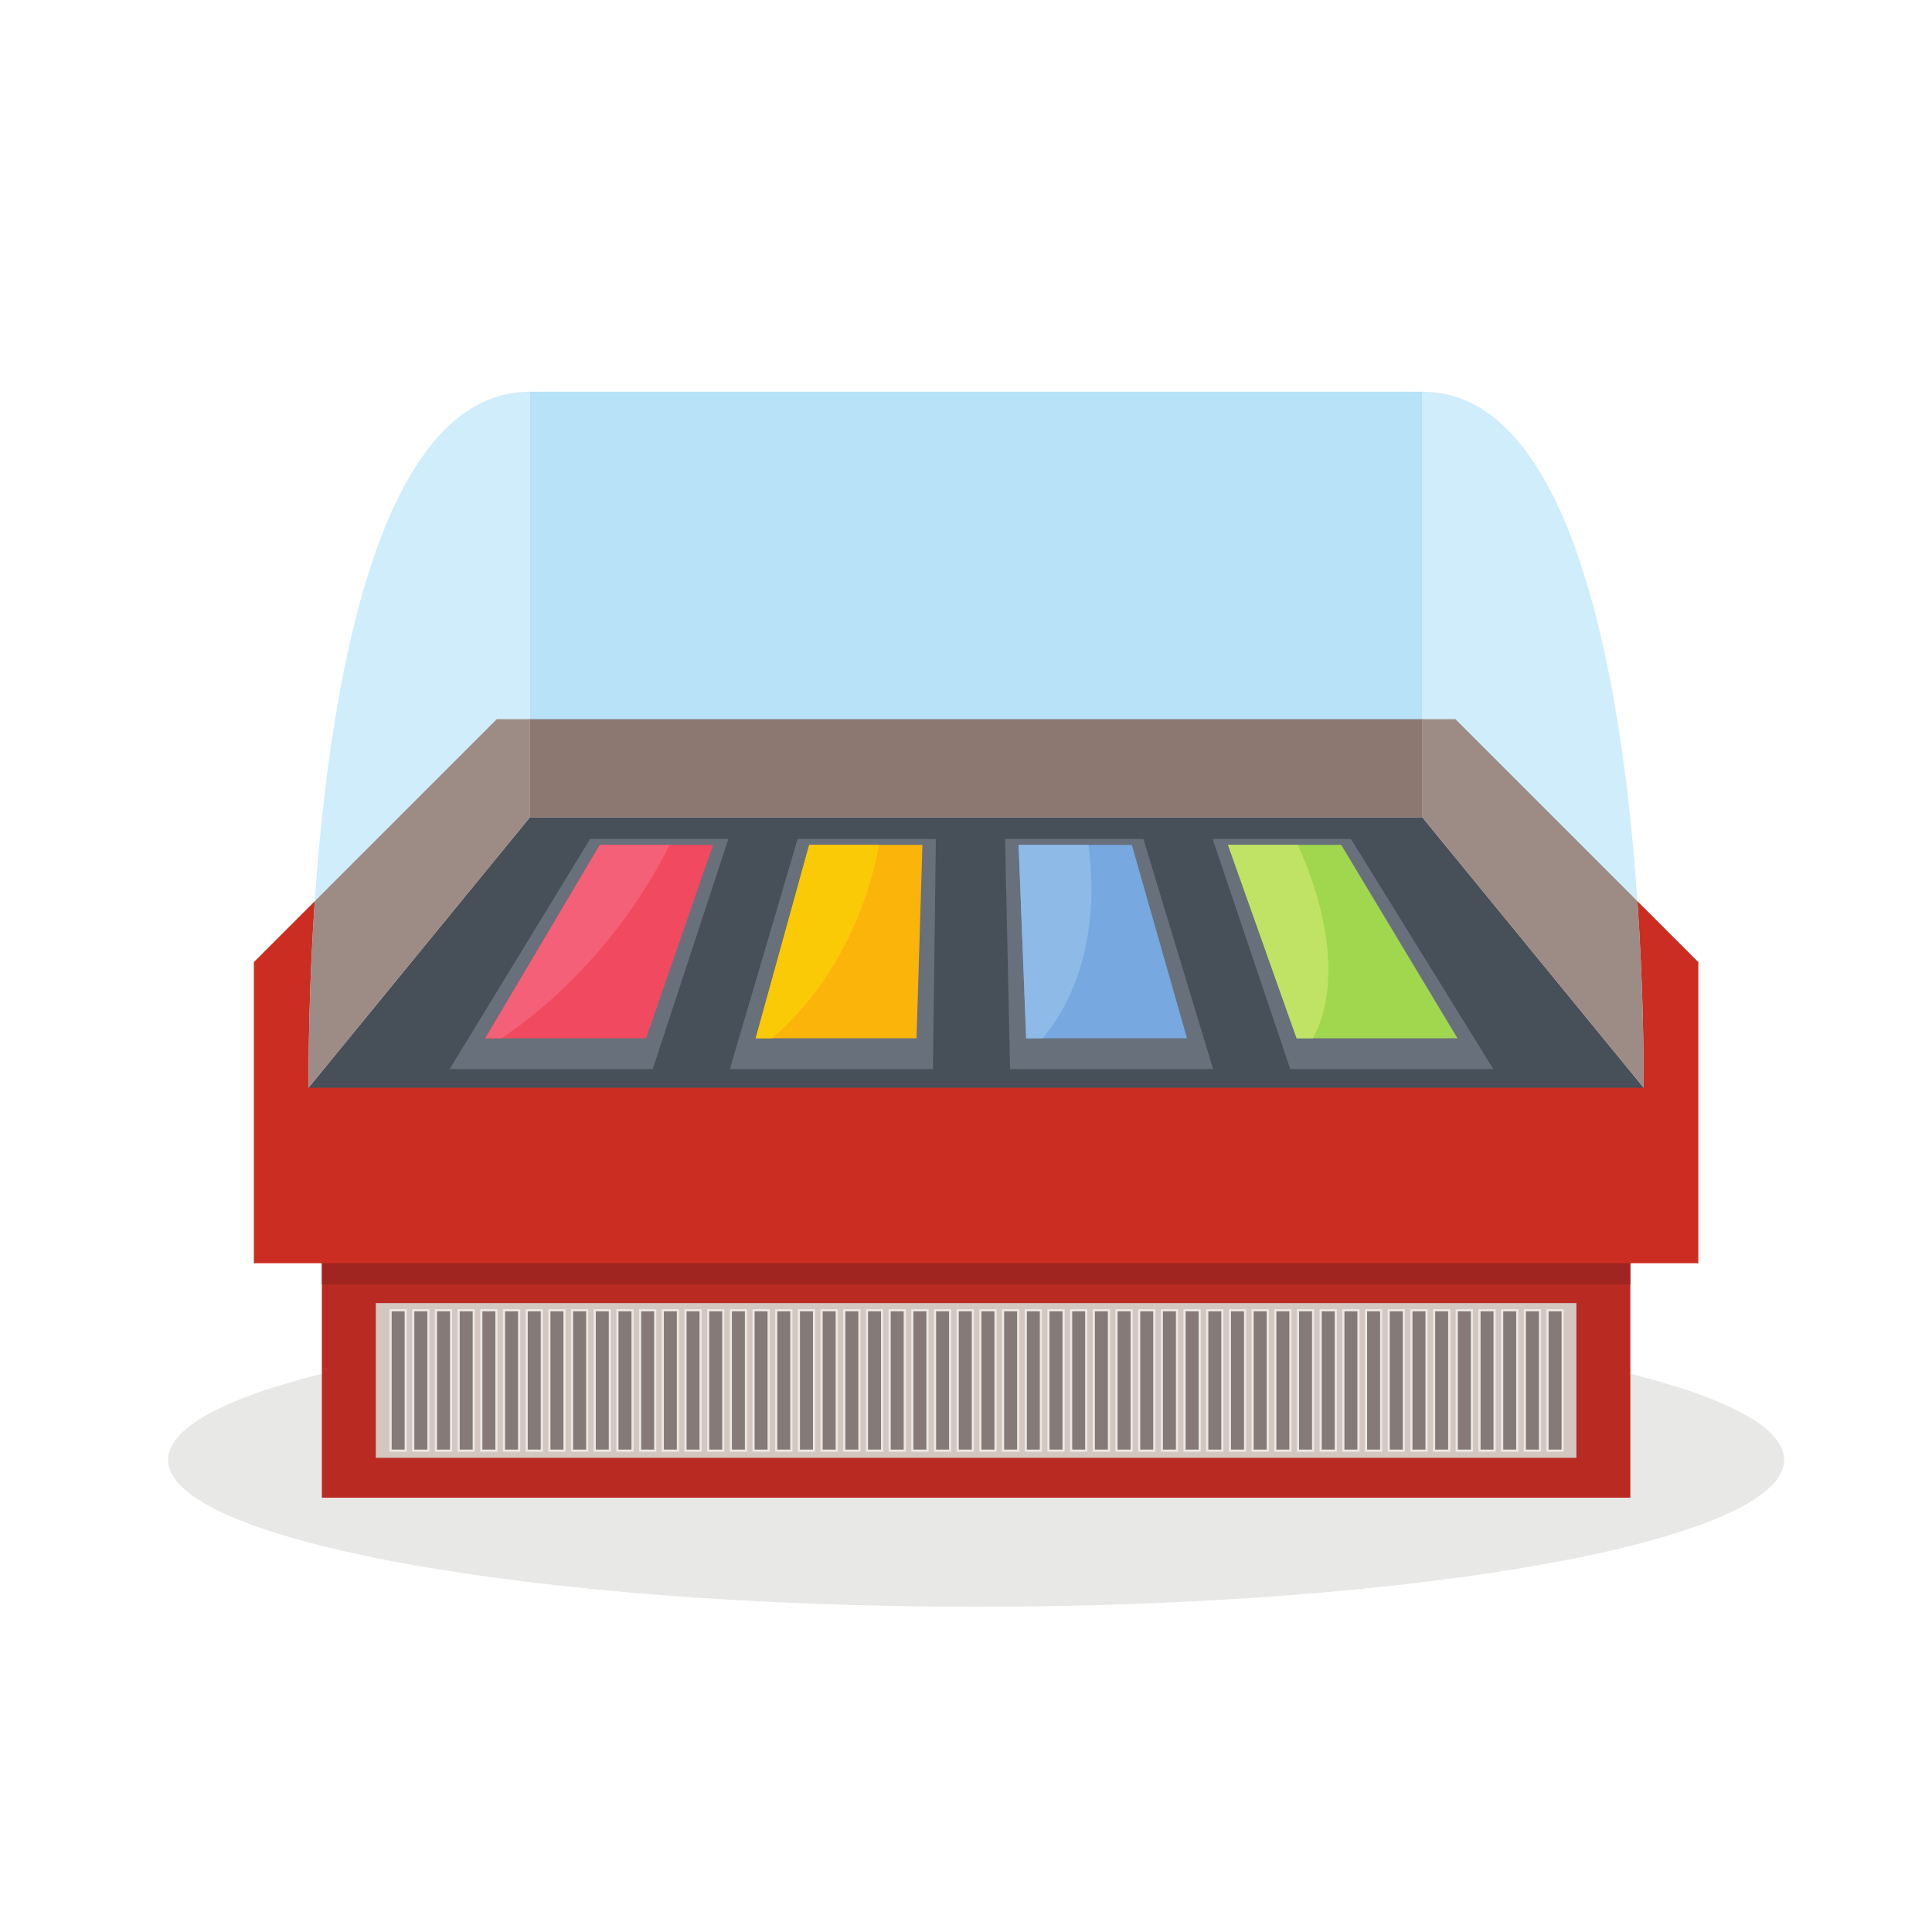
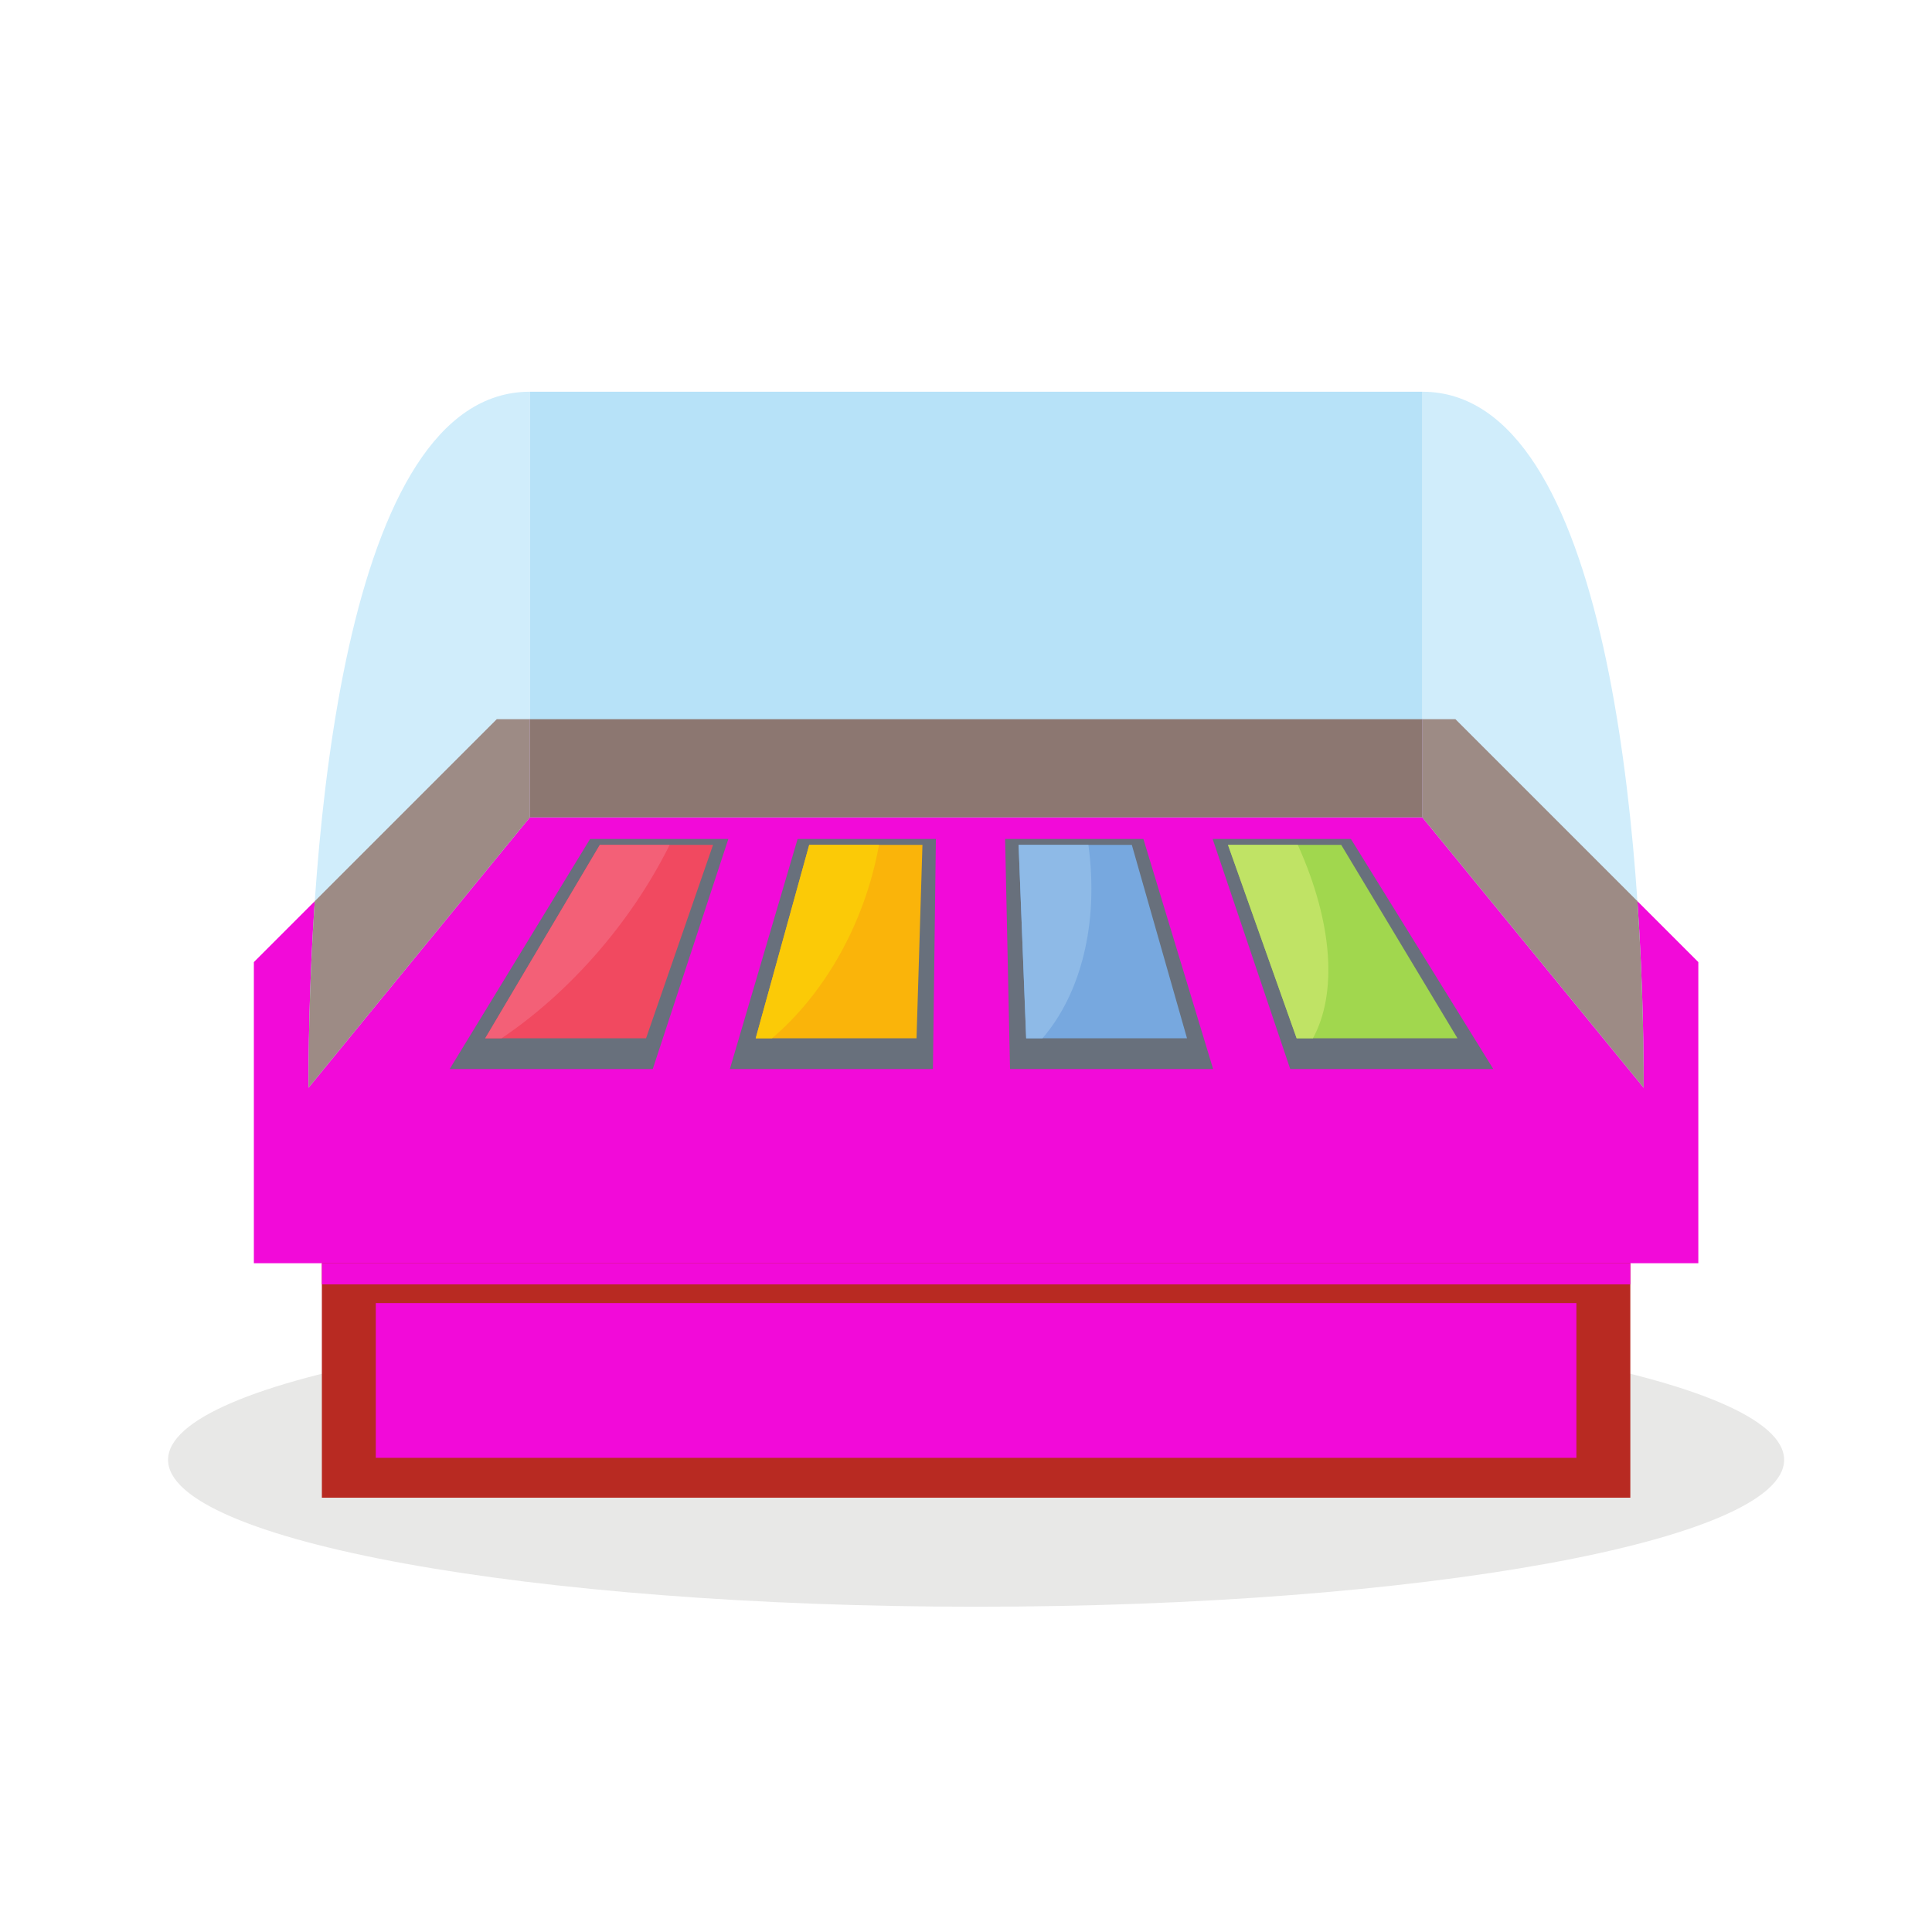
<svg xmlns="http://www.w3.org/2000/svg" version="1.1" id="svg39526" width="800" height="800" viewBox="0 0 800 800">
  <defs id="defs39530">
    <clipPath clipPathUnits="userSpaceOnUse" id="clipPath39542">
      <path d="M 0,600 H 600 V 0 H 0 Z" id="path39540" />
    </clipPath>
  </defs>
  <g id="g39534" transform="matrix(1.333333,0,0,-1.333333,0,800)">
    <g id="g39536">
      <g id="g39538" clip-path="url(#clipPath39542)">
        <g id="g39544" transform="translate(303.1357,101.0127)">
          <path d="M 0,0 C 138.214,0 250.94,20.496 250.94,45.626 250.94,70.755 138.214,91.252 0,91.252 -138.212,91.252 -250.939,70.755 -250.939,45.626 -250.939,20.496 -138.212,0 0,0" style="fill:#e8e8e7;fill-opacity:1;fill-rule:evenodd;stroke:none" id="path39546" />
        </g>
        <path d="M 99.959,134.877 H 506.314 V 227.97 H 99.959 Z" style="fill:#b82a22;fill-opacity:1;fill-rule:evenodd;stroke:none" id="path39548" />
        <g id="g39550" transform="translate(154.2793,376.6494)">
-           <path d="m 0,0 h 297.715 l 75.437,-75.439 v -93.512 H -75.439 v 93.512 z" style="fill:#cc2d23;fill-opacity:1;fill-rule:evenodd;stroke:none" id="path39552" />
+           <path d="m 0,0 h 297.715 l 75.437,-75.439 v -93.512 H -75.439 v 93.512 z" style="fill:#F20AD9;fill-opacity:1;fill-rule:evenodd;stroke:none" id="path39552" />
        </g>
-         <path d="M 116.709,147.255 H 489.564 V 195.32 H 116.709 Z" style="fill:#d4c7c2;fill-opacity:1;fill-rule:evenodd;stroke:none" id="path39554" />
-         <path d="m 99.959,201.13 h 406.355 v 6.57 H 99.959 Z" style="fill:#a02520;fill-opacity:1;fill-rule:evenodd;stroke:none" id="path39556" />
+         <path d="M 116.709,147.255 H 489.564 V 195.32 H 116.709 Z" style="fill:#F20AD9;fill-opacity:1;fill-rule:evenodd;stroke:none" id="path39554" />
+         <path d="m 99.959,201.13 h 406.355 v 6.57 H 99.959 Z" style="fill:#F20AD9;fill-opacity:1;fill-rule:evenodd;stroke:none" id="path39556" />
        <g id="g39558" transform="translate(135.7222,193.4307)">
-           <path d="m 0,0 h 4.025 0.672 v -0.673 -42.94 -0.672 H 4.025 0 -0.672 v 0.672 42.94 V 0 Z m 7.044,0 h 4.027 0.671 v -0.673 -42.94 -0.672 H 11.071 7.044 6.374 v 0.672 42.94 V 0 Z m 7.046,0 h 4.026 0.671 v -0.673 -42.94 -0.672 H 18.116 14.09 13.419 v 0.672 42.94 V 0 Z m 7.045,0 h 4.026 0.671 v -0.673 -42.94 -0.672 h -0.671 -4.026 -0.671 v 0.672 42.94 V 0 Z m 7.045,0 h 4.025 0.672 v -0.673 -42.94 -0.672 H 32.205 28.18 27.509 v 0.672 42.94 V 0 Z m 7.046,0 h 4.025 0.671 v -0.673 -42.94 -0.672 h -0.671 -4.025 -0.672 v 0.672 42.94 V 0 Z m 7.044,0 h 4.026 0.671 v -0.673 -42.94 -0.672 H 46.296 42.27 41.599 v 0.672 42.94 V 0 Z m 7.045,0 h 4.026 0.671 v -0.673 -42.94 -0.672 h -0.671 -4.026 -0.671 v 0.672 42.94 V 0 Z m 7.046,0 h 4.025 0.671 v -0.673 -42.94 -0.672 H 60.386 56.361 55.69 v 0.672 42.94 V 0 Z m 7.045,0 h 4.025 0.671 v -0.673 -42.94 -0.672 h -0.671 -4.025 -0.671 v 0.672 42.94 V 0 Z m 7.045,0 h 4.025 0.671 v -0.673 -42.94 -0.672 H 74.476 70.451 69.78 v 0.672 42.94 V 0 Z m 7.045,0 h 4.026 0.67 v -0.673 -42.94 -0.672 h -0.67 -4.026 -0.671 v 0.672 42.94 V 0 Z m 7.044,0 h 4.027 0.671 v -0.673 -42.94 -0.672 H 88.567 84.54 83.87 v 0.672 42.94 V 0 Z m 7.045,0 h 4.028 0.67 v -0.673 -42.94 -0.672 h -0.67 -4.028 -0.67 v 0.672 42.94 V 0 Z m 7.046,0 h 4.026 0.672 v -0.673 -42.94 -0.672 h -0.672 -4.026 -0.671 v 0.672 42.94 V 0 Z m 7.045,0 h 4.027 0.67 v -0.673 -42.94 -0.672 h -0.67 -4.027 -0.671 v 0.672 42.94 V 0 Z m 7.045,0 h 4.026 0.671 v -0.673 -42.94 -0.672 h -0.671 -4.026 -0.671 v 0.672 42.94 V 0 Z m 7.046,0 h 4.025 0.672 v -0.673 -42.94 -0.672 h -0.672 -4.025 -0.672 v 0.672 42.94 V 0 Z m 7.044,0 h 4.027 0.67 v -0.673 -42.94 -0.672 h -0.67 -4.027 -0.67 v 0.672 42.94 V 0 Z m 7.046,0 h 4.025 0.672 v -0.673 -42.94 -0.672 h -0.672 -4.025 -0.671 v 0.672 42.94 V 0 Z m 7.046,0 h 4.024 0.673 v -0.673 -42.94 -0.672 h -0.673 -4.024 -0.673 v 0.672 42.94 V 0 Z m 7.044,0 h 4.025 0.672 v -0.673 -42.94 -0.672 h -0.672 -4.025 -0.671 v 0.672 42.94 V 0 Z m 7.046,0 h 4.025 0.67 v -0.673 -42.94 -0.672 h -0.67 -4.025 -0.672 v 0.672 42.94 V 0 Z m 7.044,0 h 4.026 0.671 v -0.673 -42.94 -0.672 h -0.671 -4.026 -0.671 v 0.672 42.94 V 0 Z m 7.045,0 h 4.026 0.672 v -0.673 -42.94 -0.672 h -0.672 -4.026 -0.669 v 0.672 42.94 V 0 Z m 7.046,0 h 4.026 0.67 v -0.673 -42.94 -0.672 h -0.67 -4.026 -0.672 v 0.672 42.94 V 0 Z m 7.045,0 h 4.025 0.672 v -0.673 -42.94 -0.672 h -0.672 -4.025 -0.673 v 0.672 42.94 V 0 Z m 7.045,0 h 4.026 0.67 v -0.673 -42.94 -0.672 h -0.67 -4.026 -0.672 v 0.672 42.94 V 0 Z m 7.044,0 h 4.027 0.67 v -0.673 -42.94 -0.672 h -0.67 -4.027 -0.67 v 0.672 42.94 V 0 Z m 7.047,0 h 4.024 0.671 v -0.673 -42.94 -0.672 h -0.671 -4.024 -0.673 v 0.672 42.94 V 0 Z m 7.044,0 h 4.026 0.671 v -0.673 -42.94 -0.672 h -0.671 -4.026 -0.671 v 0.672 42.94 V 0 Z m 7.046,0 h 4.026 0.669 v -0.673 -42.94 -0.672 h -0.669 -4.026 -0.671 v 0.672 42.94 V 0 Z m 7.044,0 h 4.026 0.671 v -0.673 -42.94 -0.672 h -0.671 -4.026 -0.671 v 0.672 42.94 V 0 Z m 7.046,0 h 4.026 0.671 v -0.673 -42.94 -0.672 h -0.671 -4.026 -0.671 v 0.672 42.94 V 0 Z m 7.044,0 h 4.026 0.671 v -0.673 -42.94 -0.672 h -0.671 -4.026 -0.671 v 0.672 42.94 V 0 Z m 7.046,0 h 4.026 0.671 v -0.673 -42.94 -0.672 h -0.671 -4.026 -0.671 v 0.672 42.94 V 0 Z m 7.045,0 h 4.026 0.672 v -0.673 -42.94 -0.672 h -0.672 -4.026 -0.67 v 0.672 42.94 V 0 Z m 7.044,0 h 4.027 0.671 v -0.673 -42.94 -0.672 h -0.671 -4.027 -0.671 v 0.672 42.94 V 0 Z m 7.046,0 h 4.026 0.672 v -0.673 -42.94 -0.672 h -0.672 -4.026 -0.671 v 0.672 42.94 V 0 Z m 7.046,0 h 4.025 0.671 v -0.673 -42.94 -0.672 h -0.671 -4.025 -0.673 v 0.672 42.94 V 0 Z m 7.044,0 h 4.026 0.671 v -0.673 -42.94 -0.672 h -0.671 -4.026 -0.671 v 0.672 42.94 V 0 Z m 7.046,0 h 4.025 0.672 v -0.673 -42.94 -0.672 h -0.672 -4.025 -0.672 v 0.672 42.94 V 0 Z m 7.044,0 h 4.026 0.671 v -0.673 -42.94 -0.672 h -0.671 -4.026 -0.67 v 0.672 42.94 V 0 Z m 7.046,0 h 4.025 0.672 v -0.673 -42.94 -0.672 h -0.672 -4.025 -0.672 v 0.672 42.94 V 0 Z m 7.045,0 h 4.025 0.671 v -0.673 -42.94 -0.672 h -0.671 -4.025 -0.671 v 0.672 42.94 V 0 Z m 7.045,0 h 4.025 0.672 v -0.673 -42.94 -0.672 h -0.672 -4.025 -0.672 v 0.672 42.94 V 0 Z m 7.046,0 h 4.025 0.671 v -0.673 -42.94 -0.672 h -0.671 -4.025 -0.672 v 0.672 42.94 V 0 Z m 7.044,0 h 4.025 0.672 v -0.673 -42.94 -0.672 h -0.672 -4.025 -0.67 v 0.672 42.94 V 0 Z m 7.045,0 h 4.026 0.671 v -0.673 -42.94 -0.672 h -0.671 -4.026 -0.671 v 0.672 42.94 V 0 Z m 6.374,0 h 5.368 v -44.285 h -5.368 z M -14.762,0 h 5.369 v -44.285 h -5.369 z m 7.717,0 h 4.025 0.672 v -0.673 -42.94 -0.672 H -3.02 -7.045 -7.717 v 0.672 42.94 V 0 Z" style="fill:#ede8e5;fill-opacity:1;fill-rule:evenodd;stroke:none" id="path39560" />
+           <path d="m 0,0 h 4.025 0.672 v -0.673 -42.94 -0.672 H 4.025 0 -0.672 v 0.672 42.94 V 0 Z m 7.044,0 h 4.027 0.671 v -0.673 -42.94 -0.672 H 11.071 7.044 6.374 v 0.672 42.94 V 0 Z m 7.046,0 h 4.026 0.671 v -0.673 -42.94 -0.672 H 18.116 14.09 13.419 v 0.672 42.94 V 0 Z m 7.045,0 h 4.026 0.671 v -0.673 -42.94 -0.672 h -0.671 -4.026 -0.671 v 0.672 42.94 V 0 Z m 7.045,0 h 4.025 0.672 v -0.673 -42.94 -0.672 H 32.205 28.18 27.509 v 0.672 42.94 V 0 Z m 7.046,0 h 4.025 0.671 v -0.673 -42.94 -0.672 h -0.671 -4.025 -0.672 v 0.672 42.94 V 0 Z m 7.044,0 h 4.026 0.671 v -0.673 -42.94 -0.672 H 46.296 42.27 41.599 v 0.672 42.94 V 0 Z m 7.045,0 h 4.026 0.671 v -0.673 -42.94 -0.672 h -0.671 -4.026 -0.671 v 0.672 42.94 V 0 Z m 7.046,0 h 4.025 0.671 v -0.673 -42.94 -0.672 H 60.386 56.361 55.69 v 0.672 42.94 V 0 Z m 7.045,0 h 4.025 0.671 v -0.673 -42.94 -0.672 h -0.671 -4.025 -0.671 v 0.672 42.94 V 0 Z m 7.045,0 h 4.025 0.671 v -0.673 -42.94 -0.672 H 74.476 70.451 69.78 v 0.672 42.94 V 0 Z m 7.045,0 h 4.026 0.67 v -0.673 -42.94 -0.672 h -0.67 -4.026 -0.671 v 0.672 42.94 V 0 Z m 7.044,0 h 4.027 0.671 v -0.673 -42.94 -0.672 H 88.567 84.54 83.87 v 0.672 42.94 V 0 Z m 7.045,0 h 4.028 0.67 v -0.673 -42.94 -0.672 h -0.67 -4.028 -0.67 v 0.672 42.94 V 0 Z m 7.046,0 h 4.026 0.672 v -0.673 -42.94 -0.672 h -0.672 -4.026 -0.671 v 0.672 42.94 V 0 Z m 7.045,0 h 4.027 0.67 v -0.673 -42.94 -0.672 h -0.67 -4.027 -0.671 v 0.672 42.94 V 0 Z m 7.045,0 h 4.026 0.671 v -0.673 -42.94 -0.672 h -0.671 -4.026 -0.671 v 0.672 42.94 V 0 Z m 7.046,0 h 4.025 0.672 v -0.673 -42.94 -0.672 h -0.672 -4.025 -0.672 v 0.672 42.94 V 0 Z m 7.044,0 h 4.027 0.67 v -0.673 -42.94 -0.672 h -0.67 -4.027 -0.67 v 0.672 42.94 V 0 Z m 7.046,0 h 4.025 0.672 v -0.673 -42.94 -0.672 h -0.672 -4.025 -0.671 v 0.672 42.94 V 0 Z m 7.046,0 h 4.024 0.673 v -0.673 -42.94 -0.672 h -0.673 -4.024 -0.673 v 0.672 42.94 V 0 Z m 7.044,0 h 4.025 0.672 v -0.673 -42.94 -0.672 h -0.672 -4.025 -0.671 v 0.672 42.94 V 0 Z m 7.046,0 h 4.025 0.67 v -0.673 -42.94 -0.672 h -0.67 -4.025 -0.672 v 0.672 42.94 V 0 Z m 7.044,0 h 4.026 0.671 v -0.673 -42.94 -0.672 h -0.671 -4.026 -0.671 v 0.672 42.94 V 0 Z m 7.045,0 h 4.026 0.672 v -0.673 -42.94 -0.672 h -0.672 -4.026 -0.669 v 0.672 42.94 V 0 Z m 7.046,0 h 4.026 0.67 v -0.673 -42.94 -0.672 h -0.67 -4.026 -0.672 v 0.672 42.94 V 0 Z m 7.045,0 h 4.025 0.672 v -0.673 -42.94 -0.672 h -0.672 -4.025 -0.673 v 0.672 42.94 V 0 Z m 7.045,0 h 4.026 0.67 v -0.673 -42.94 -0.672 h -0.67 -4.026 -0.672 v 0.672 42.94 V 0 Z m 7.044,0 h 4.027 0.67 v -0.673 -42.94 -0.672 h -0.67 -4.027 -0.67 v 0.672 42.94 V 0 Z m 7.047,0 h 4.024 0.671 v -0.673 -42.94 -0.672 h -0.671 -4.024 -0.673 v 0.672 42.94 V 0 Z m 7.044,0 h 4.026 0.671 v -0.673 -42.94 -0.672 h -0.671 -4.026 -0.671 v 0.672 42.94 V 0 Z m 7.046,0 h 4.026 0.669 v -0.673 -42.94 -0.672 h -0.669 -4.026 -0.671 v 0.672 42.94 V 0 Z m 7.044,0 h 4.026 0.671 v -0.673 -42.94 -0.672 h -0.671 -4.026 -0.671 v 0.672 42.94 V 0 Z m 7.046,0 h 4.026 0.671 v -0.673 -42.94 -0.672 h -0.671 -4.026 -0.671 v 0.672 42.94 V 0 Z m 7.044,0 h 4.026 0.671 v -0.673 -42.94 -0.672 h -0.671 -4.026 -0.671 v 0.672 42.94 V 0 Z m 7.046,0 h 4.026 0.671 v -0.673 -42.94 -0.672 h -0.671 -4.026 -0.671 v 0.672 42.94 V 0 Z m 7.045,0 h 4.026 0.672 v -0.673 -42.94 -0.672 h -0.672 -4.026 -0.67 v 0.672 42.94 V 0 Z m 7.044,0 h 4.027 0.671 v -0.673 -42.94 -0.672 h -0.671 -4.027 -0.671 v 0.672 42.94 V 0 Z m 7.046,0 h 4.026 0.672 v -0.673 -42.94 -0.672 h -0.672 -4.026 -0.671 v 0.672 42.94 V 0 Z m 7.046,0 h 4.025 0.671 v -0.673 -42.94 -0.672 h -0.671 -4.025 -0.673 v 0.672 42.94 V 0 Z m 7.044,0 h 4.026 0.671 v -0.673 -42.94 -0.672 h -0.671 -4.026 -0.671 v 0.672 42.94 V 0 Z m 7.046,0 h 4.025 0.672 v -0.673 -42.94 -0.672 h -0.672 -4.025 -0.672 v 0.672 42.94 V 0 Z m 7.044,0 h 4.026 0.671 v -0.673 -42.94 -0.672 h -0.671 -4.026 -0.67 v 0.672 42.94 V 0 Z m 7.046,0 h 4.025 0.672 v -0.673 -42.94 -0.672 h -0.672 -4.025 -0.672 v 0.672 42.94 V 0 Z m 7.045,0 h 4.025 0.671 v -0.673 -42.94 -0.672 h -0.671 -4.025 -0.671 v 0.672 42.94 V 0 Z m 7.045,0 h 4.025 0.672 v -0.673 -42.94 -0.672 h -0.672 -4.025 -0.672 v 0.672 42.94 V 0 Z m 7.046,0 h 4.025 0.671 v -0.673 -42.94 -0.672 h -0.671 -4.025 -0.672 v 0.672 42.94 V 0 Z m 7.044,0 h 4.025 0.672 v -0.673 -42.94 -0.672 h -0.672 -4.025 -0.67 v 0.672 42.94 V 0 Z m 7.045,0 h 4.026 0.671 v -0.673 -42.94 -0.672 h -0.671 -4.026 -0.671 v 0.672 42.94 V 0 Z m 6.374,0 h 5.368 v -44.285 h -5.368 z M -14.762,0 h 5.369 v -44.285 h -5.369 z m 7.717,0 h 4.025 0.672 v -0.673 -42.94 -0.672 H -3.02 -7.045 -7.717 v 0.672 42.94 V 0 Z" style="fill:#F20AD9;fill-opacity:1;fill-rule:evenodd;stroke:none" id="path39560" />
        </g>
-         <path d="m 135.722,192.758 h 4.025 v -42.94 h -4.025 z m 7.045,0 h 4.026 v -42.94 h -4.026 z m 7.045,0 h 4.026 v -42.94 h -4.026 z m 7.045,0 h 4.025 v -42.94 h -4.025 z m 7.045,0 h 4.025 v -42.94 h -4.025 z m 7.046,0 h 4.025 v -42.94 h -4.025 z m 7.045,0 h 4.026 v -42.94 h -4.026 z m 7.045,0 h 4.026 v -42.94 h -4.026 z m 7.045,0 h 4.025 v -42.94 h -4.025 z m 7.045,0 h 4.025 v -42.94 h -4.025 z m 7.045,0 h 4.025 v -42.94 h -4.025 z m 7.045,0 h 4.026 v -42.94 h -4.026 z m 7.045,0 h 4.026 v -42.94 h -4.026 z m 7.045,0 h 4.027 v -42.94 h -4.027 z m 7.046,0 h 4.025 v -42.94 h -4.025 z m 7.044,0 h 4.026 v -42.94 h -4.026 z m 7.045,0 h 4.026 v -42.94 h -4.026 z m 7.046,0 h 4.024 v -42.94 h -4.024 z m 7.044,0 h 4.027 v -42.94 h -4.027 z m 7.046,0 h 4.025 v -42.94 h -4.025 z m 7.046,0 h 4.024 v -42.94 h -4.024 z m 7.044,0 h 4.025 v -42.94 h -4.025 z m 7.046,0 h 4.025 v -42.94 h -4.025 z m 7.044,0 h 4.026 v -42.94 h -4.026 z m 7.046,0 h 4.025 v -42.94 h -4.025 z m 7.046,0 h 4.025 v -42.94 h -4.025 z m 7.044,0 h 4.024 v -42.94 h -4.024 z m 7.045,0 h 4.025 v -42.94 h -4.025 z m 7.044,0 h 4.027 v -42.94 h -4.027 z m 7.047,0 h 4.024 v -42.94 h -4.024 z m 7.044,0 h 4.026 v -42.94 h -4.026 z m 7.046,0 h 4.026 v -42.94 h -4.026 z m 7.044,0 h 4.026 v -42.94 h -4.026 z m 7.046,0 h 4.026 v -42.94 h -4.026 z m 7.044,0 h 4.026 v -42.94 h -4.026 z m 7.046,0 h 4.026 v -42.94 h -4.026 z m 7.046,0 h 4.025 v -42.94 h -4.025 z m 7.044,0 h 4.026 v -42.94 h -4.026 z m 7.045,0 h 4.025 v -42.94 h -4.025 z m 7.046,0 h 4.024 v -42.94 h -4.024 z m 7.044,0 h 4.025 v -42.94 h -4.025 z m 7.046,0 h 4.025 v -42.94 h -4.025 z m 7.044,0 h 4.026 v -42.94 h -4.026 z m 7.046,0 h 4.025 v -42.94 h -4.025 z m 7.045,0 h 4.025 v -42.94 h -4.025 z m 7.045,0 h 4.025 v -42.94 h -4.025 z m 7.046,0 h 4.025 v -42.94 h -4.025 z m 7.044,0 h 4.025 v -42.94 h -4.025 z m 7.046,0 h 4.025 v -42.94 h -4.025 z m 7.045,0 h 4.026 v -42.94 h -4.026 z m -359.301,0 h 4.026 v -42.94 h -4.026 z m 7.045,0 h 4.026 v -42.94 h -4.026 z" style="fill:#857a77;fill-opacity:1;fill-rule:evenodd;stroke:none" id="path39562" />
+         <path d="m 135.722,192.758 h 4.025 v -42.94 h -4.025 z m 7.045,0 h 4.026 v -42.94 h -4.026 z m 7.045,0 h 4.026 v -42.94 h -4.026 z m 7.045,0 h 4.025 v -42.94 h -4.025 z m 7.045,0 h 4.025 v -42.94 h -4.025 z m 7.046,0 h 4.025 v -42.94 h -4.025 z m 7.045,0 h 4.026 v -42.94 h -4.026 z m 7.045,0 h 4.026 v -42.94 h -4.026 z m 7.045,0 h 4.025 v -42.94 h -4.025 z m 7.045,0 h 4.025 v -42.94 h -4.025 z m 7.045,0 h 4.025 v -42.94 h -4.025 z m 7.045,0 h 4.026 v -42.94 h -4.026 z m 7.045,0 h 4.026 v -42.94 h -4.026 z m 7.045,0 h 4.027 v -42.94 h -4.027 z m 7.046,0 h 4.025 v -42.94 h -4.025 z m 7.044,0 h 4.026 v -42.94 h -4.026 z m 7.045,0 h 4.026 v -42.94 h -4.026 z m 7.046,0 h 4.024 v -42.94 h -4.024 z m 7.044,0 h 4.027 v -42.94 h -4.027 z m 7.046,0 h 4.025 v -42.94 h -4.025 z m 7.046,0 h 4.024 v -42.94 h -4.024 z m 7.044,0 h 4.025 v -42.94 h -4.025 z m 7.046,0 h 4.025 v -42.94 h -4.025 z m 7.044,0 h 4.026 v -42.94 h -4.026 z m 7.046,0 h 4.025 v -42.94 h -4.025 z m 7.046,0 h 4.025 v -42.94 h -4.025 z m 7.044,0 h 4.024 v -42.94 h -4.024 z m 7.045,0 h 4.025 v -42.94 h -4.025 z m 7.044,0 h 4.027 v -42.94 h -4.027 z m 7.047,0 h 4.024 v -42.94 h -4.024 z m 7.044,0 h 4.026 v -42.94 h -4.026 z m 7.046,0 h 4.026 v -42.94 h -4.026 z m 7.044,0 h 4.026 v -42.94 h -4.026 z m 7.046,0 h 4.026 v -42.94 h -4.026 z m 7.044,0 h 4.026 v -42.94 h -4.026 z m 7.046,0 h 4.026 v -42.94 h -4.026 z m 7.046,0 h 4.025 v -42.94 h -4.025 z m 7.044,0 h 4.026 v -42.94 h -4.026 z m 7.045,0 h 4.025 v -42.94 h -4.025 z m 7.046,0 h 4.024 v -42.94 h -4.024 z m 7.044,0 h 4.025 v -42.94 h -4.025 z m 7.046,0 h 4.025 v -42.94 h -4.025 z m 7.044,0 h 4.026 v -42.94 h -4.026 z m 7.046,0 h 4.025 v -42.94 h -4.025 z m 7.045,0 h 4.025 v -42.94 h -4.025 z m 7.045,0 h 4.025 v -42.94 h -4.025 z m 7.046,0 h 4.025 v -42.94 h -4.025 z m 7.044,0 h 4.025 v -42.94 h -4.025 z m 7.046,0 h 4.025 v -42.94 h -4.025 z m 7.045,0 h 4.026 v -42.94 h -4.026 z m -359.301,0 h 4.026 v -42.94 h -4.026 z m 7.045,0 h 4.026 v -42.94 h -4.026 z" style="fill:#F20AD9;fill-opacity:1;fill-rule:evenodd;stroke:none" id="path39562" />
        <g id="g39564" transform="translate(164.5493,346.165)">
-           <path d="m 0,0 h 277.174 l 68.741,-83.978 H -68.741 Z" style="fill:#474f58;fill-opacity:1;fill-rule:evenodd;stroke:none" id="path39566" />
+           <path d="m 0,0 h 277.174 l 68.741,-83.978 H -68.741 Z" style="fill:#F20AD9;fill-opacity:1;fill-rule:evenodd;stroke:none" id="path39566" />
        </g>
        <g id="g39568" transform="translate(510.4639,262.1875)">
          <path d="M 0,0 C 0,77.141 -10.611,216.157 -68.74,216.157 V 83.978 Z m -414.655,0 c 0,77.141 10.611,216.157 68.74,216.157 V 83.978 Z" style="fill:#d0edfb;fill-opacity:1;fill-rule:evenodd;stroke:none" id="path39570" />
        </g>
        <path d="m 164.549,346.165 h 277.174 v 132.18 H 164.549 Z" style="fill:#b7e2f8;fill-opacity:1;fill-rule:evenodd;stroke:none" id="path39572" />
        <path d="M 441.724,346.165 H 164.55 v 30.484 h 277.174 z" style="fill:#8c7771;fill-opacity:1;fill-rule:evenodd;stroke:none" id="path39574" />
        <g id="g39576" transform="translate(441.7236,376.6494)">
          <path d="m 0,0 h 10.27 l 56.523,-56.522 c 1.431,-20.887 1.947,-40.92 1.947,-57.94 L 0,-30.484 Z m -287.444,0 h 10.27 v -30.484 l -68.741,-83.978 c 0,17.02 0.518,37.053 1.947,57.94 z" style="fill:#9d8b85;fill-opacity:1;fill-rule:evenodd;stroke:none" id="path39578" />
        </g>
        <g id="g39580" transform="translate(183.2573,339.457)">
          <path d="M 0,0 H 42.941 L 19.46,-71.459 h -63.071 z" style="fill:#68707c;fill-opacity:1;fill-rule:evenodd;stroke:none" id="path39582" />
        </g>
        <g id="g39584" transform="translate(186.2793,337.6104)">
          <path d="M 0,0 -35.581,-60.05 H 14.364 L 35.164,0 Z" style="fill:#f14960;fill-opacity:1;fill-rule:evenodd;stroke:none" id="path39586" />
        </g>
        <g id="g39588" transform="translate(186.2793,337.6104)">
          <path d="m 0,0 -35.581,-60.05 h 5.07 C -10.016,-46.317 9.46,-24.605 21.678,0 Z" style="fill:#f36077;fill-opacity:1;fill-rule:evenodd;stroke:none" id="path39590" />
        </g>
        <g id="g39592" transform="translate(247.7031,339.457)">
          <path d="M 0,0 H 42.941 C 42.637,-23.82 42.334,-47.64 42.029,-71.459 H -21.042 C -14.027,-47.64 -7.014,-23.82 0,0" style="fill:#68707c;fill-opacity:1;fill-rule:evenodd;stroke:none" id="path39594" />
        </g>
        <g id="g39596" transform="translate(251.3076,337.6104)">
          <path d="M 0,0 C -5.538,-20.018 -11.076,-40.034 -16.614,-60.05 H 33.33 c 0.613,20.016 1.223,40.032 1.834,60.05 z" style="fill:#fab40a;fill-opacity:1;fill-rule:evenodd;stroke:none" id="path39598" />
        </g>
        <g id="g39600" transform="translate(251.3066,337.6104)">
          <path d="m 0,0 c -5.537,-20.018 -11.075,-40.034 -16.613,-60.05 h 5.069 C 4.614,-46.317 17.232,-24.605 21.68,0 Z" style="fill:#fbca07;fill-opacity:1;fill-rule:evenodd;stroke:none" id="path39602" />
        </g>
        <g id="g39604" transform="translate(312.1475,339.457)">
          <path d="M 0,0 H 42.942 C 50.161,-23.82 57.381,-47.64 64.6,-71.459 H 1.528 C 1.02,-47.64 0.51,-23.82 0,0" style="fill:#68707c;fill-opacity:1;fill-rule:evenodd;stroke:none" id="path39606" />
        </g>
        <g id="g39608" transform="translate(316.3369,337.6104)">
          <path d="M 0,0 C 0.783,-20.018 1.566,-40.034 2.352,-60.05 H 52.296 C 46.585,-40.034 40.874,-20.018 35.164,0 Z" style="fill:#77a8df;fill-opacity:1;fill-rule:evenodd;stroke:none" id="path39610" />
        </g>
        <g id="g39612" transform="translate(316.3369,337.6104)">
          <path d="M 0,0 C 0.783,-20.018 1.566,-40.034 2.352,-60.05 H 7.421 C 19.242,-46.317 25.003,-24.605 21.678,0 Z" style="fill:#8ebae7;fill-opacity:1;fill-rule:evenodd;stroke:none" id="path39614" />
        </g>
        <g id="g39616" transform="translate(376.5947,339.457)">
          <path d="M 0,0 H 42.94 L 87.167,-71.459 H 24.096 Z" style="fill:#68707c;fill-opacity:1;fill-rule:evenodd;stroke:none" id="path39618" />
        </g>
        <g id="g39620" transform="translate(381.3652,337.6104)">
          <path d="M 0,0 21.317,-60.05 H 71.263 L 35.164,0 Z" style="fill:#a1d74e;fill-opacity:1;fill-rule:evenodd;stroke:none" id="path39622" />
        </g>
        <g id="g39624" transform="translate(381.3652,337.6104)">
          <path d="m 0,0 21.317,-60.05 h 5.07 c 7.482,13.733 6.386,35.445 -4.709,60.05 z" style="fill:#c0e365;fill-opacity:1;fill-rule:evenodd;stroke:none" id="path39626" />
        </g>
      </g>
    </g>
  </g>
</svg>
